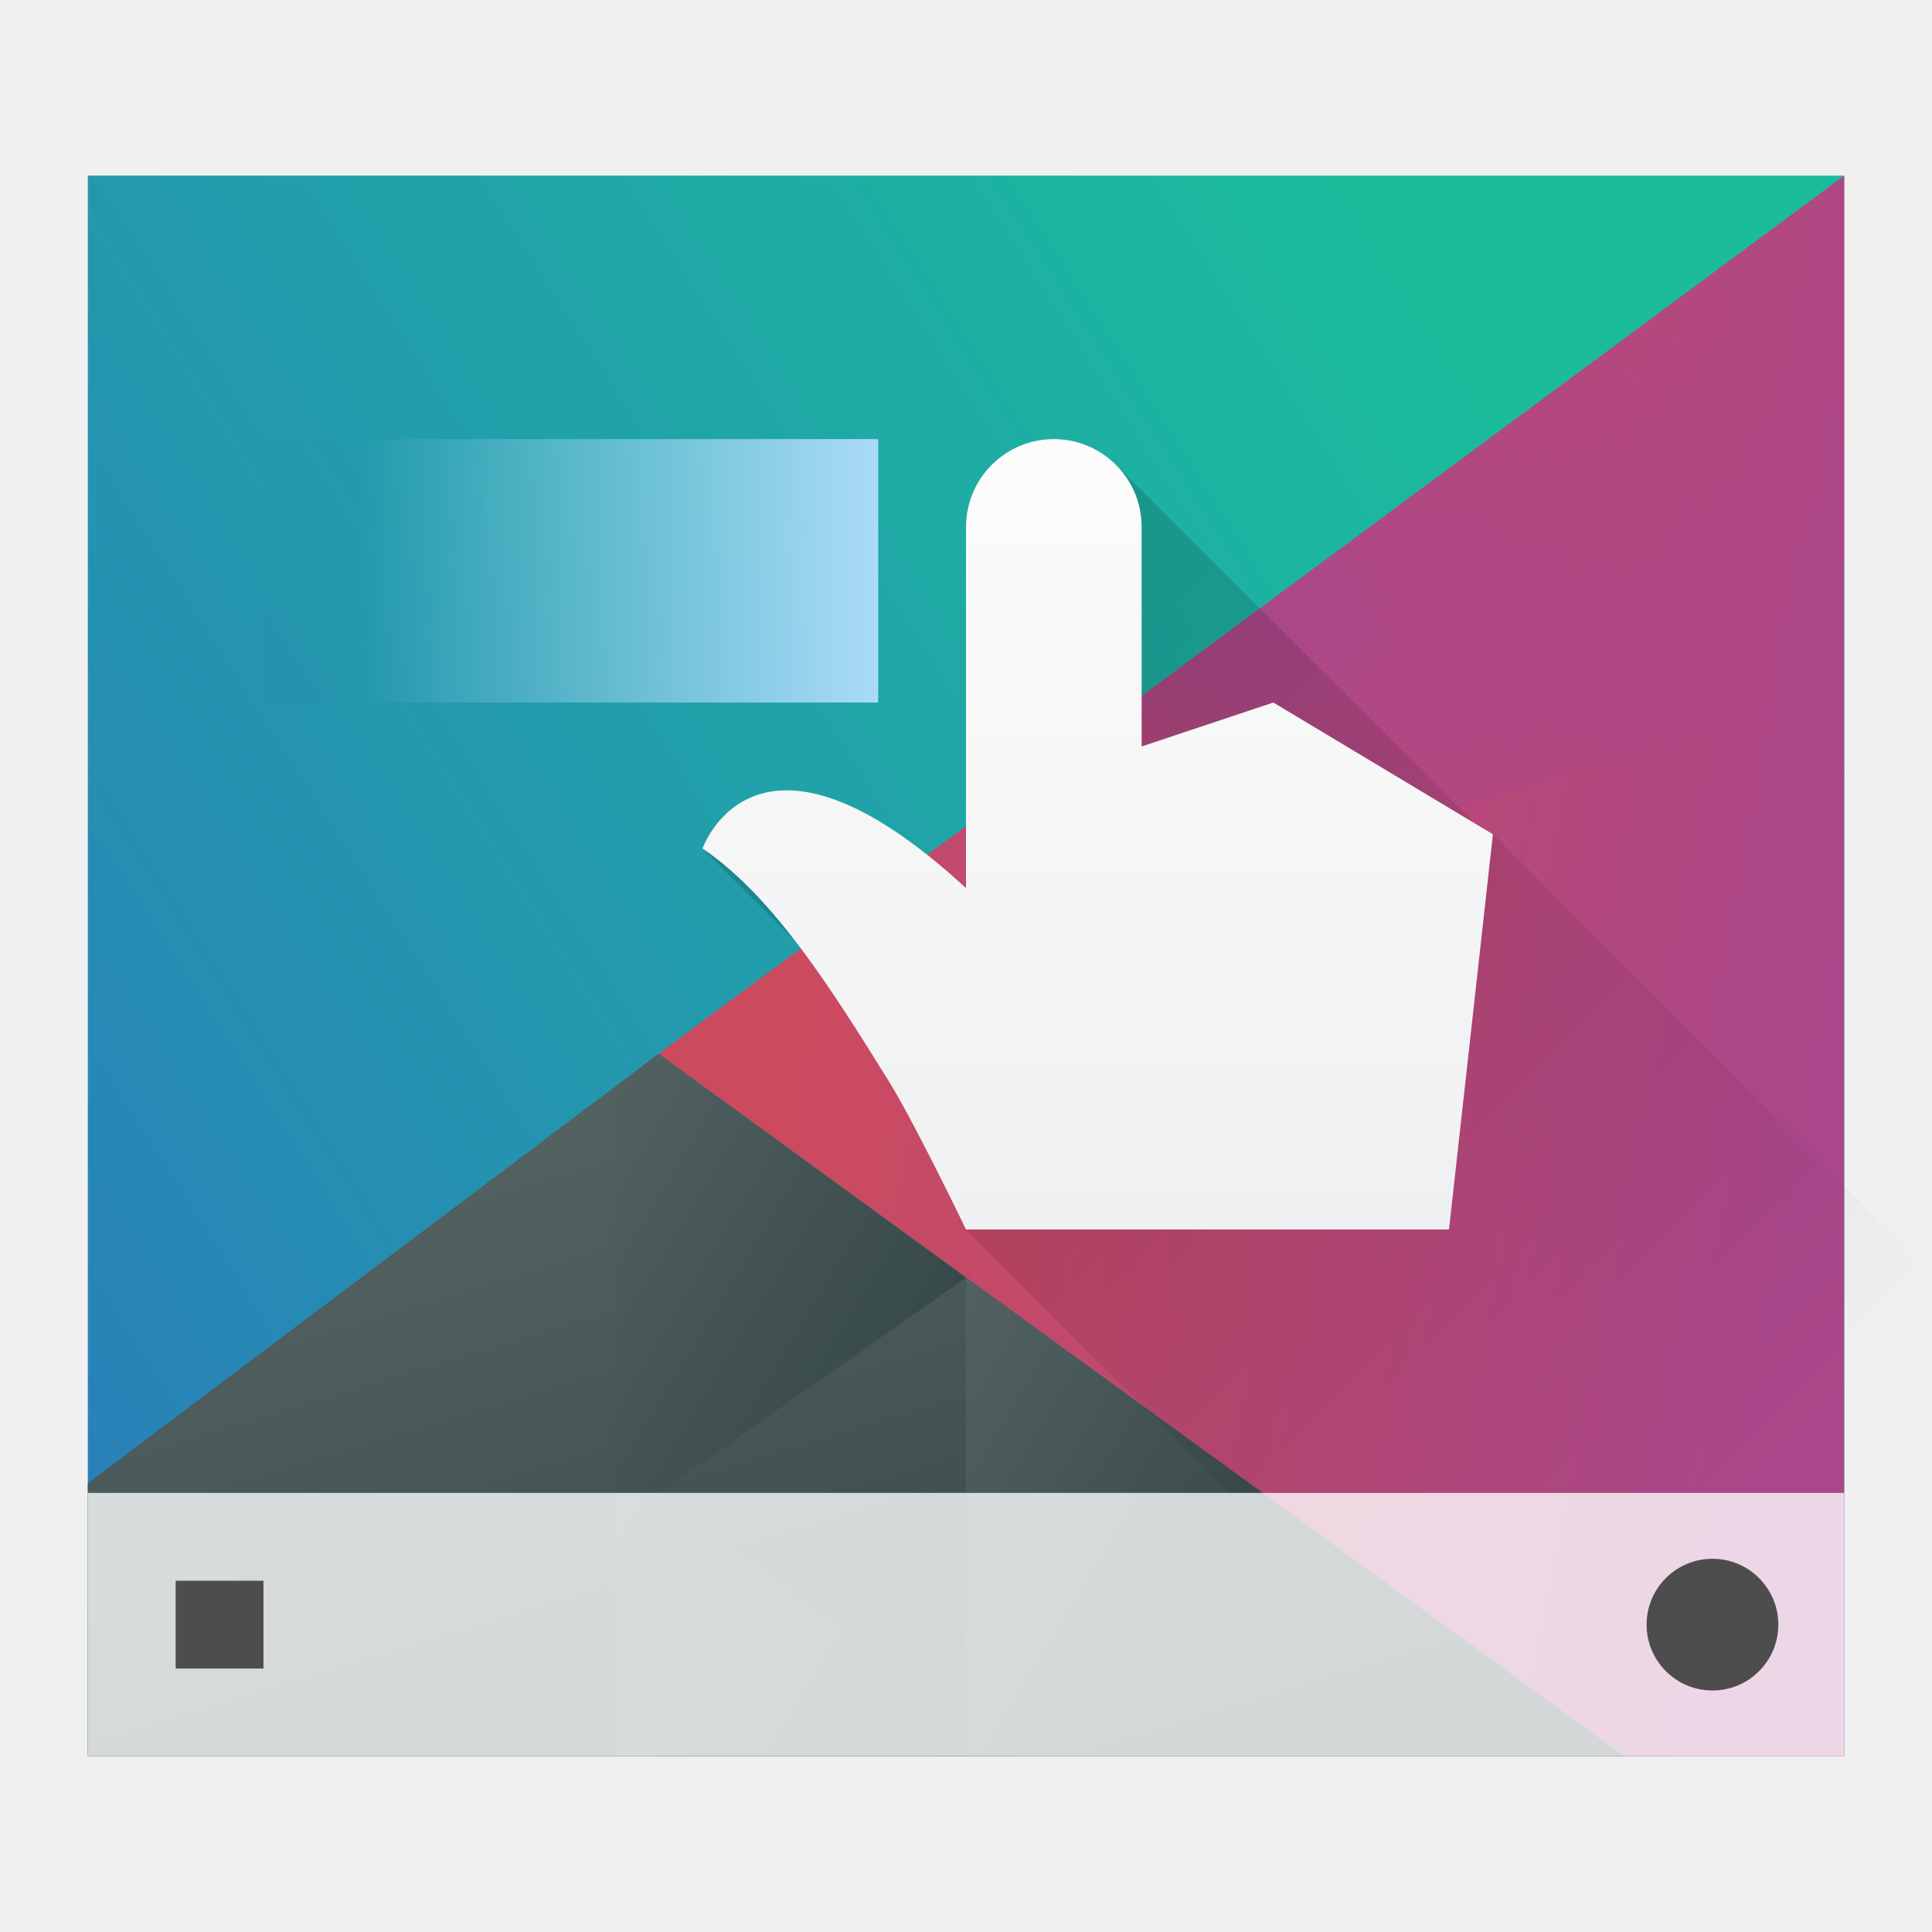
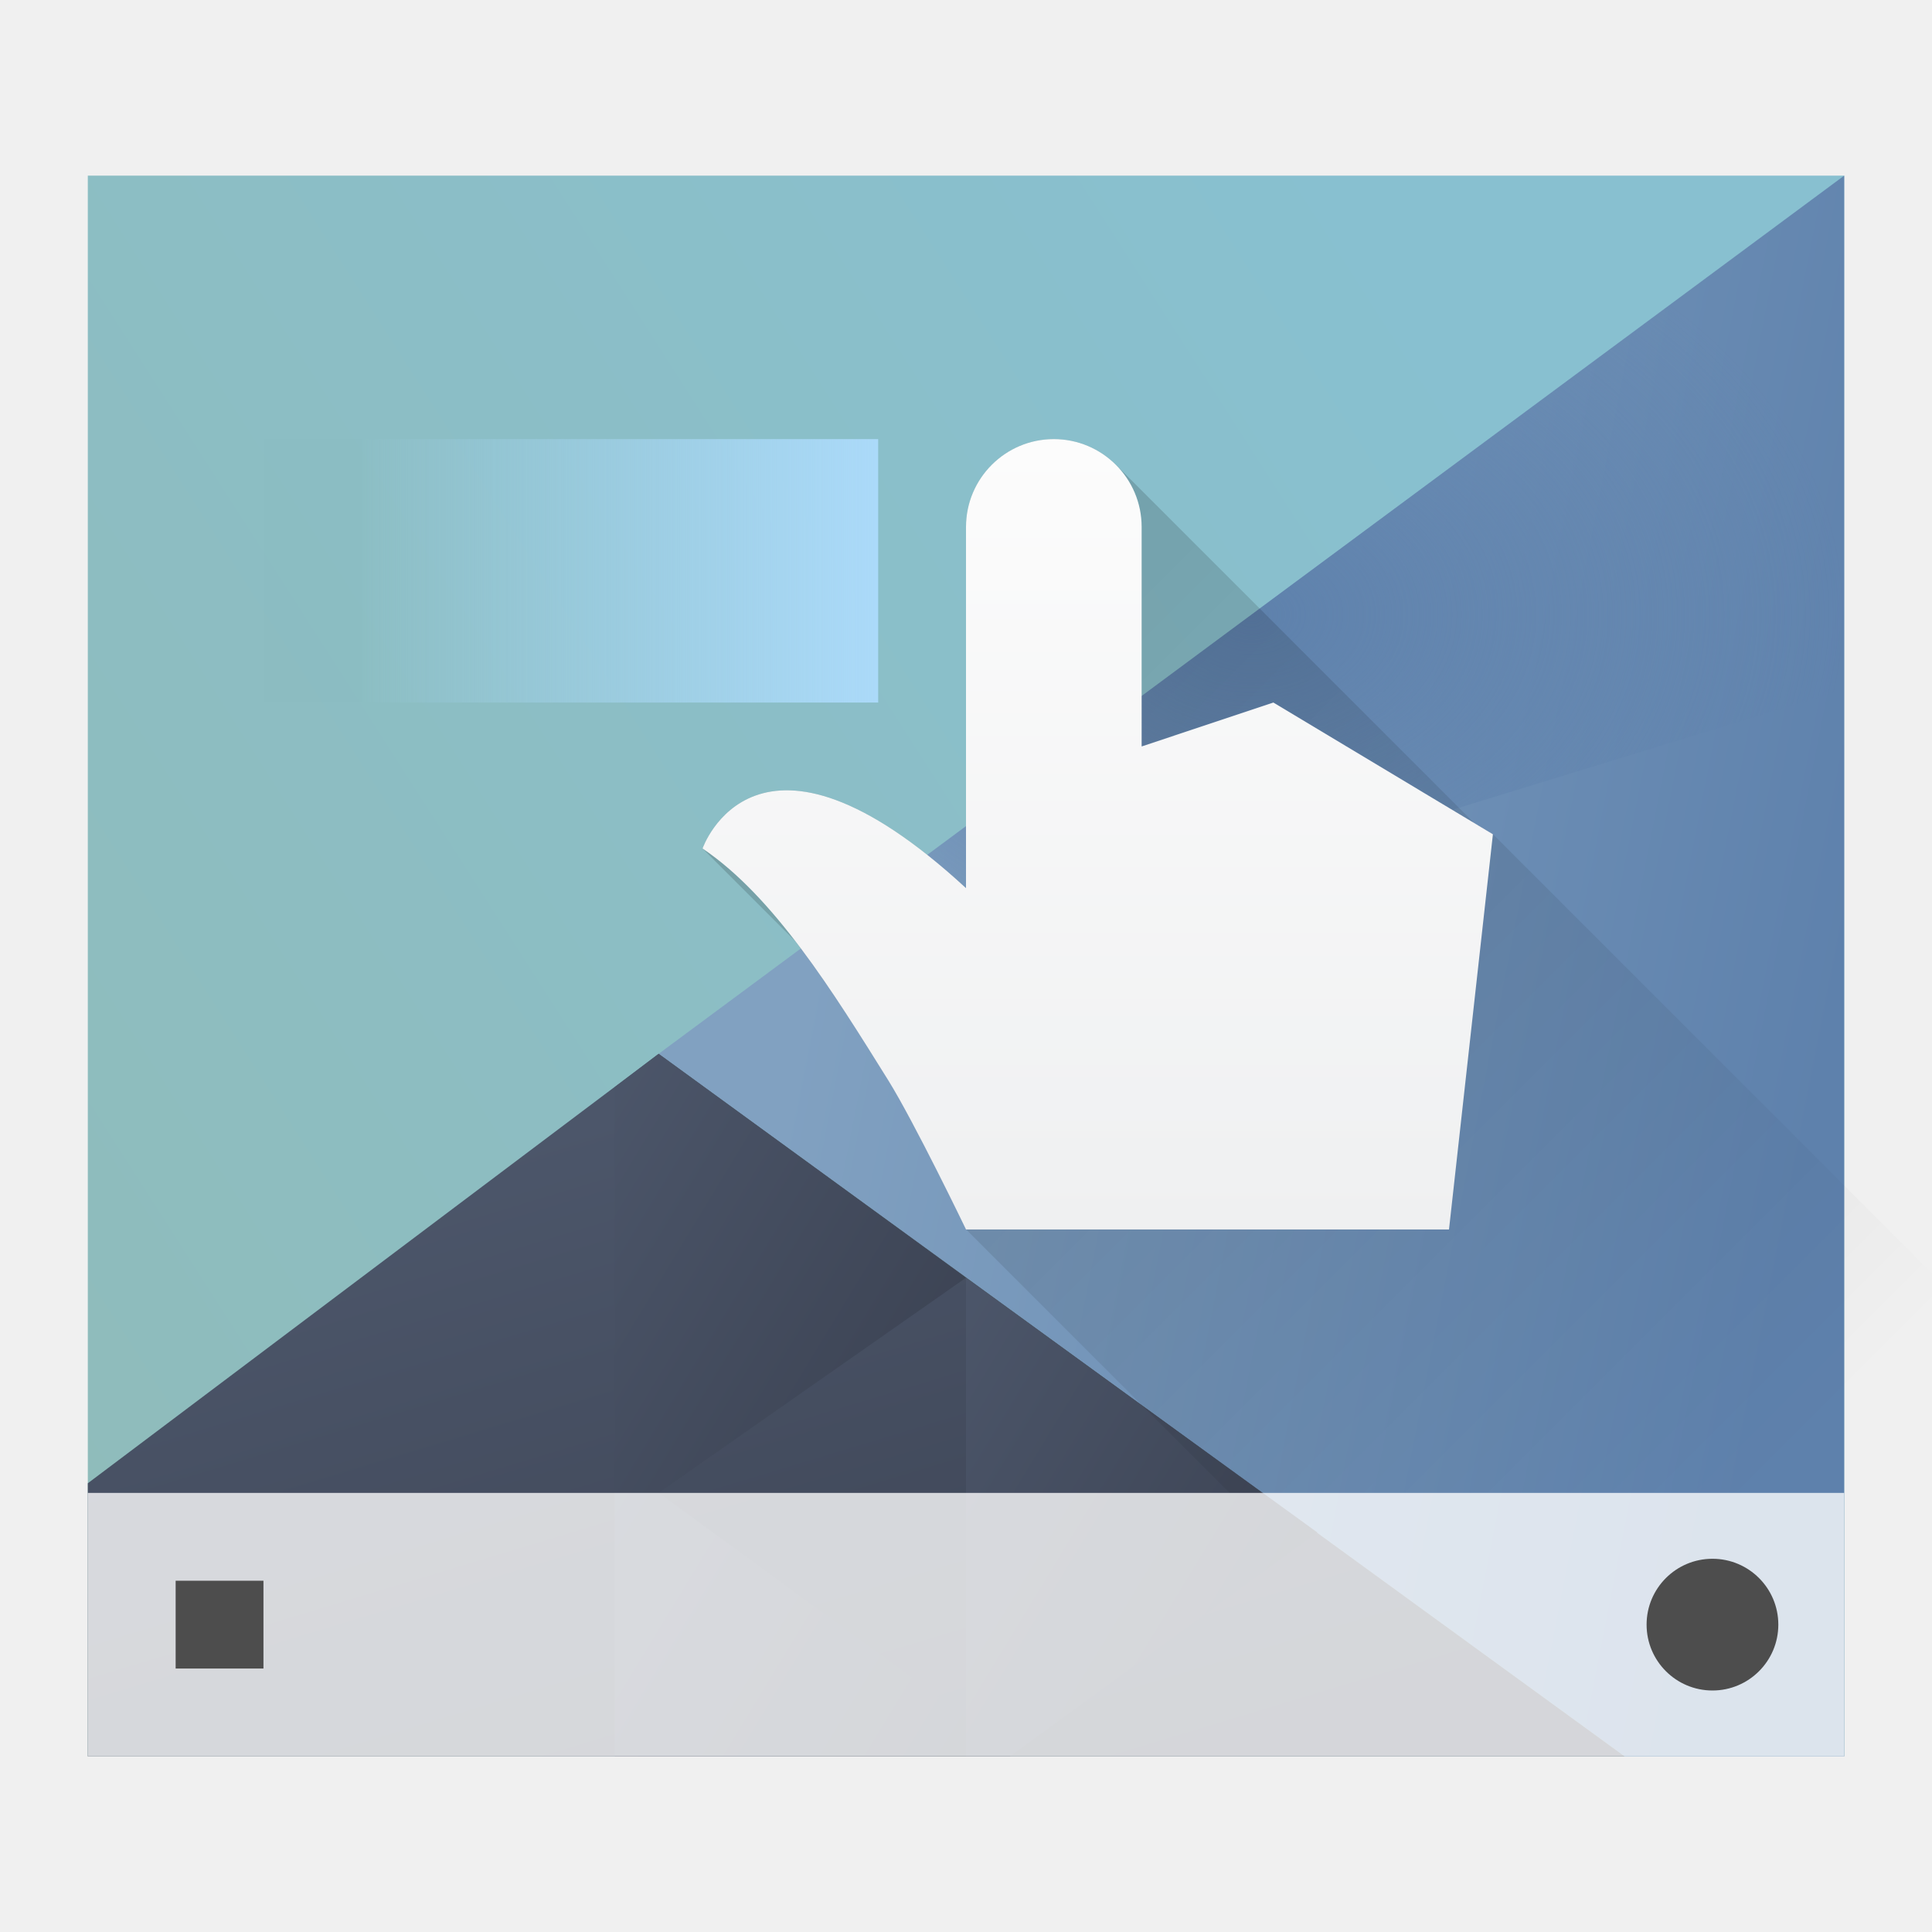
<svg xmlns="http://www.w3.org/2000/svg" xmlns:xlink="http://www.w3.org/1999/xlink" height="22" width="22">
  <radialGradient id="a" cx="416.371" cy="513.149" gradientTransform="matrix(1 0 0 .5772032 0 216.9576)" gradientUnits="userSpaceOnUse" r="16.2">
-     <stop offset="0" stop-color="#aa478a" />
-     <stop offset="1" stop-color="#aa478a" stop-opacity="0" />
+     <stop offset="0" stop-color="#5e81ac" />
+     <stop offset="1" stop-color="#5e81ac" stop-opacity="0" />
  </radialGradient>
  <linearGradient id="b" gradientUnits="userSpaceOnUse" x1="4" x2="4" y1="9" y2="0">
    <stop offset="0" stop-color="#eff0f1" />
    <stop offset="1" stop-color="#fcfcfc" />
  </linearGradient>
  <linearGradient id="c" gradientUnits="userSpaceOnUse" x1="6" x2="18" y1="5" y2="17">
    <stop offset="0" />
    <stop offset="1" stop-opacity="0" />
  </linearGradient>
  <linearGradient id="d" gradientTransform="matrix(1.173922 0 0 1.5 -1.739219 -2.5)" gradientUnits="userSpaceOnUse" x1="5" x2="10" y1="6" y2="6">
    <stop offset="0" stop-color="#abdaf9" stop-opacity=".002" />
    <stop offset="1" stop-color="#abdaf9" />
  </linearGradient>
  <linearGradient id="e" gradientTransform="matrix(1 0 0 1.028572 -.00001 -14.39473)" gradientUnits="userSpaceOnUse" x1="418.17" x2="384.571" y1="503.079" y2="531.458">
-     <stop offset="0" stop-color="#1abc9c" />
-     <stop offset="1" stop-color="#2980b9" />
+     <stop offset="0" stop-color="#88c0d0" />
+     <stop offset="1" stop-color="#8fbcbb" />
  </linearGradient>
  <linearGradient id="f" gradientUnits="userSpaceOnUse" x1="29.851" x2="54.318" y1="22.349" y2="28.506">
-     <stop offset="0" stop-color="#cc4a5e" />
-     <stop offset="1" stop-color="#aa478a" />
+     <stop offset="0" stop-color="#81a1c1" />
+     <stop offset="1" stop-color="#5e81ac" />
  </linearGradient>
  <linearGradient id="g" gradientUnits="userSpaceOnUse" x1="24.394" x2="20.646" xlink:href="#h" y1="41.224" y2="25.343" />
  <linearGradient id="h">
-     <stop offset="0" stop-color="#334545" />
-     <stop offset="1" stop-color="#536161" />
+     <stop offset="0" stop-color="#3b4252" />
+     <stop offset="1" stop-color="#4c566a" />
  </linearGradient>
  <linearGradient id="i" gradientTransform="matrix(-1 0 0 1 839.1428 -40.00001)" gradientUnits="userSpaceOnUse" x1="430.571" x2="440.171" xlink:href="#h" y1="569.98" y2="562.499" />
  <linearGradient id="j" gradientTransform="matrix(-.4166665 0 0 .5347215 190.4047 -283.7805)" gradientUnits="userSpaceOnUse" x1="430.571" x2="440.171" xlink:href="#h" y1="569.98" y2="562.499" />
  <linearGradient id="k" gradientTransform="matrix(-.4166665 0 0 .5347215 194.4047 -286.3305)" gradientUnits="userSpaceOnUse" x1="430.571" x2="440.171" xlink:href="#h" y1="569.98" y2="562.499" />
  <g transform="matrix(.4166665 0 0 .5347215 -159.238 -267.3916)">
    <path d="m384.571 503.798v33.662h48v-33.662z" fill="url(#e)" stroke-width="1.106" />
    <g stroke-linecap="round">
      <g stroke-width="2">
        <path d="m56 6-29.7 17.143 24.2 13.714h5.5z" fill="url(#f)" transform="matrix(1.09091 0 0 1.09091 371.4805 497.2525)" />
        <path d="m26.3 23.143-14.3 8.383v5.331h38.5z" fill="url(#g)" transform="matrix(1.09091 0 0 1.09091 371.4805 497.2525)" />
        <path d="m408.571 527.268-8.4-4.769-1.2.711v8.64h1.2z" fill="url(#i)" />
      </g>
      <path d="m11 14.55v5.45h.5l3.5-2.55z" fill="url(#k)" stroke-width=".944" transform="matrix(2.400001 0 0 1.870132 382.1714 500.0578)" />
      <path d="m7 17v3h4v-.449l-3.5-2.551z" fill="url(#j)" stroke-width=".944" transform="matrix(2.400001 0 0 1.870132 382.1714 500.0578)" />
      <path d="m400.171 522.499 32.4-18.701-0 10.94z" fill="url(#a)" stroke-width="2" />
    </g>
  </g>
  <g transform="matrix(.625 0 0 .625 -239.3571 -321.6238)">
    <path d="m384.571 541.798h32v4.8h-32z" fill="#fff" fill-opacity=".784" stroke-width="1.095" />
    <path d="m19.5 17.75a.75.75 0 0 0 -.75.75.75.75 0 0 0 .75.75.75.75 0 0 0 .75-.75.75.75 0 0 0 -.75-.75zm-17.5.25v1h1v-1z" fill="#4d4d4d" stroke-width=".75" transform="matrix(1.6 0 0 1.6 382.9714 514.5981)" />
  </g>
  <g fill="none" transform="translate(8 5)">
    <path d="m10 5c-.552 0-1 .448-1 1v4.113c-2.395-2.208-3-.451-3-.451l1.055 1.055c.374.486.722 1.041 1.059 1.582.3.482.887 1.701.887 1.701l3 3h9v-1.5l-6-6-.215-.129-4.078-4.078c-.181-.181-.431-.293-.707-.293z" fill="url(#c)" opacity=".2" transform="translate(-6 -5)" />
    <path d="m3 1c0-.552.448-1 1-1 .552 0 1 .448 1 1v2.5l1.5-.5 2.5 1.5-.5 4.5h-5.5s-.587-1.219-.887-1.701c-.632-1.014-1.301-2.089-2.113-2.637 0 0 .605-1.757 3 .451z" fill="url(#b)" />
  </g>
  <path d="m3 5h7v3h-7z" fill="url(#d)" stroke-linejoin="round" stroke-width="2.654" />
</svg>
